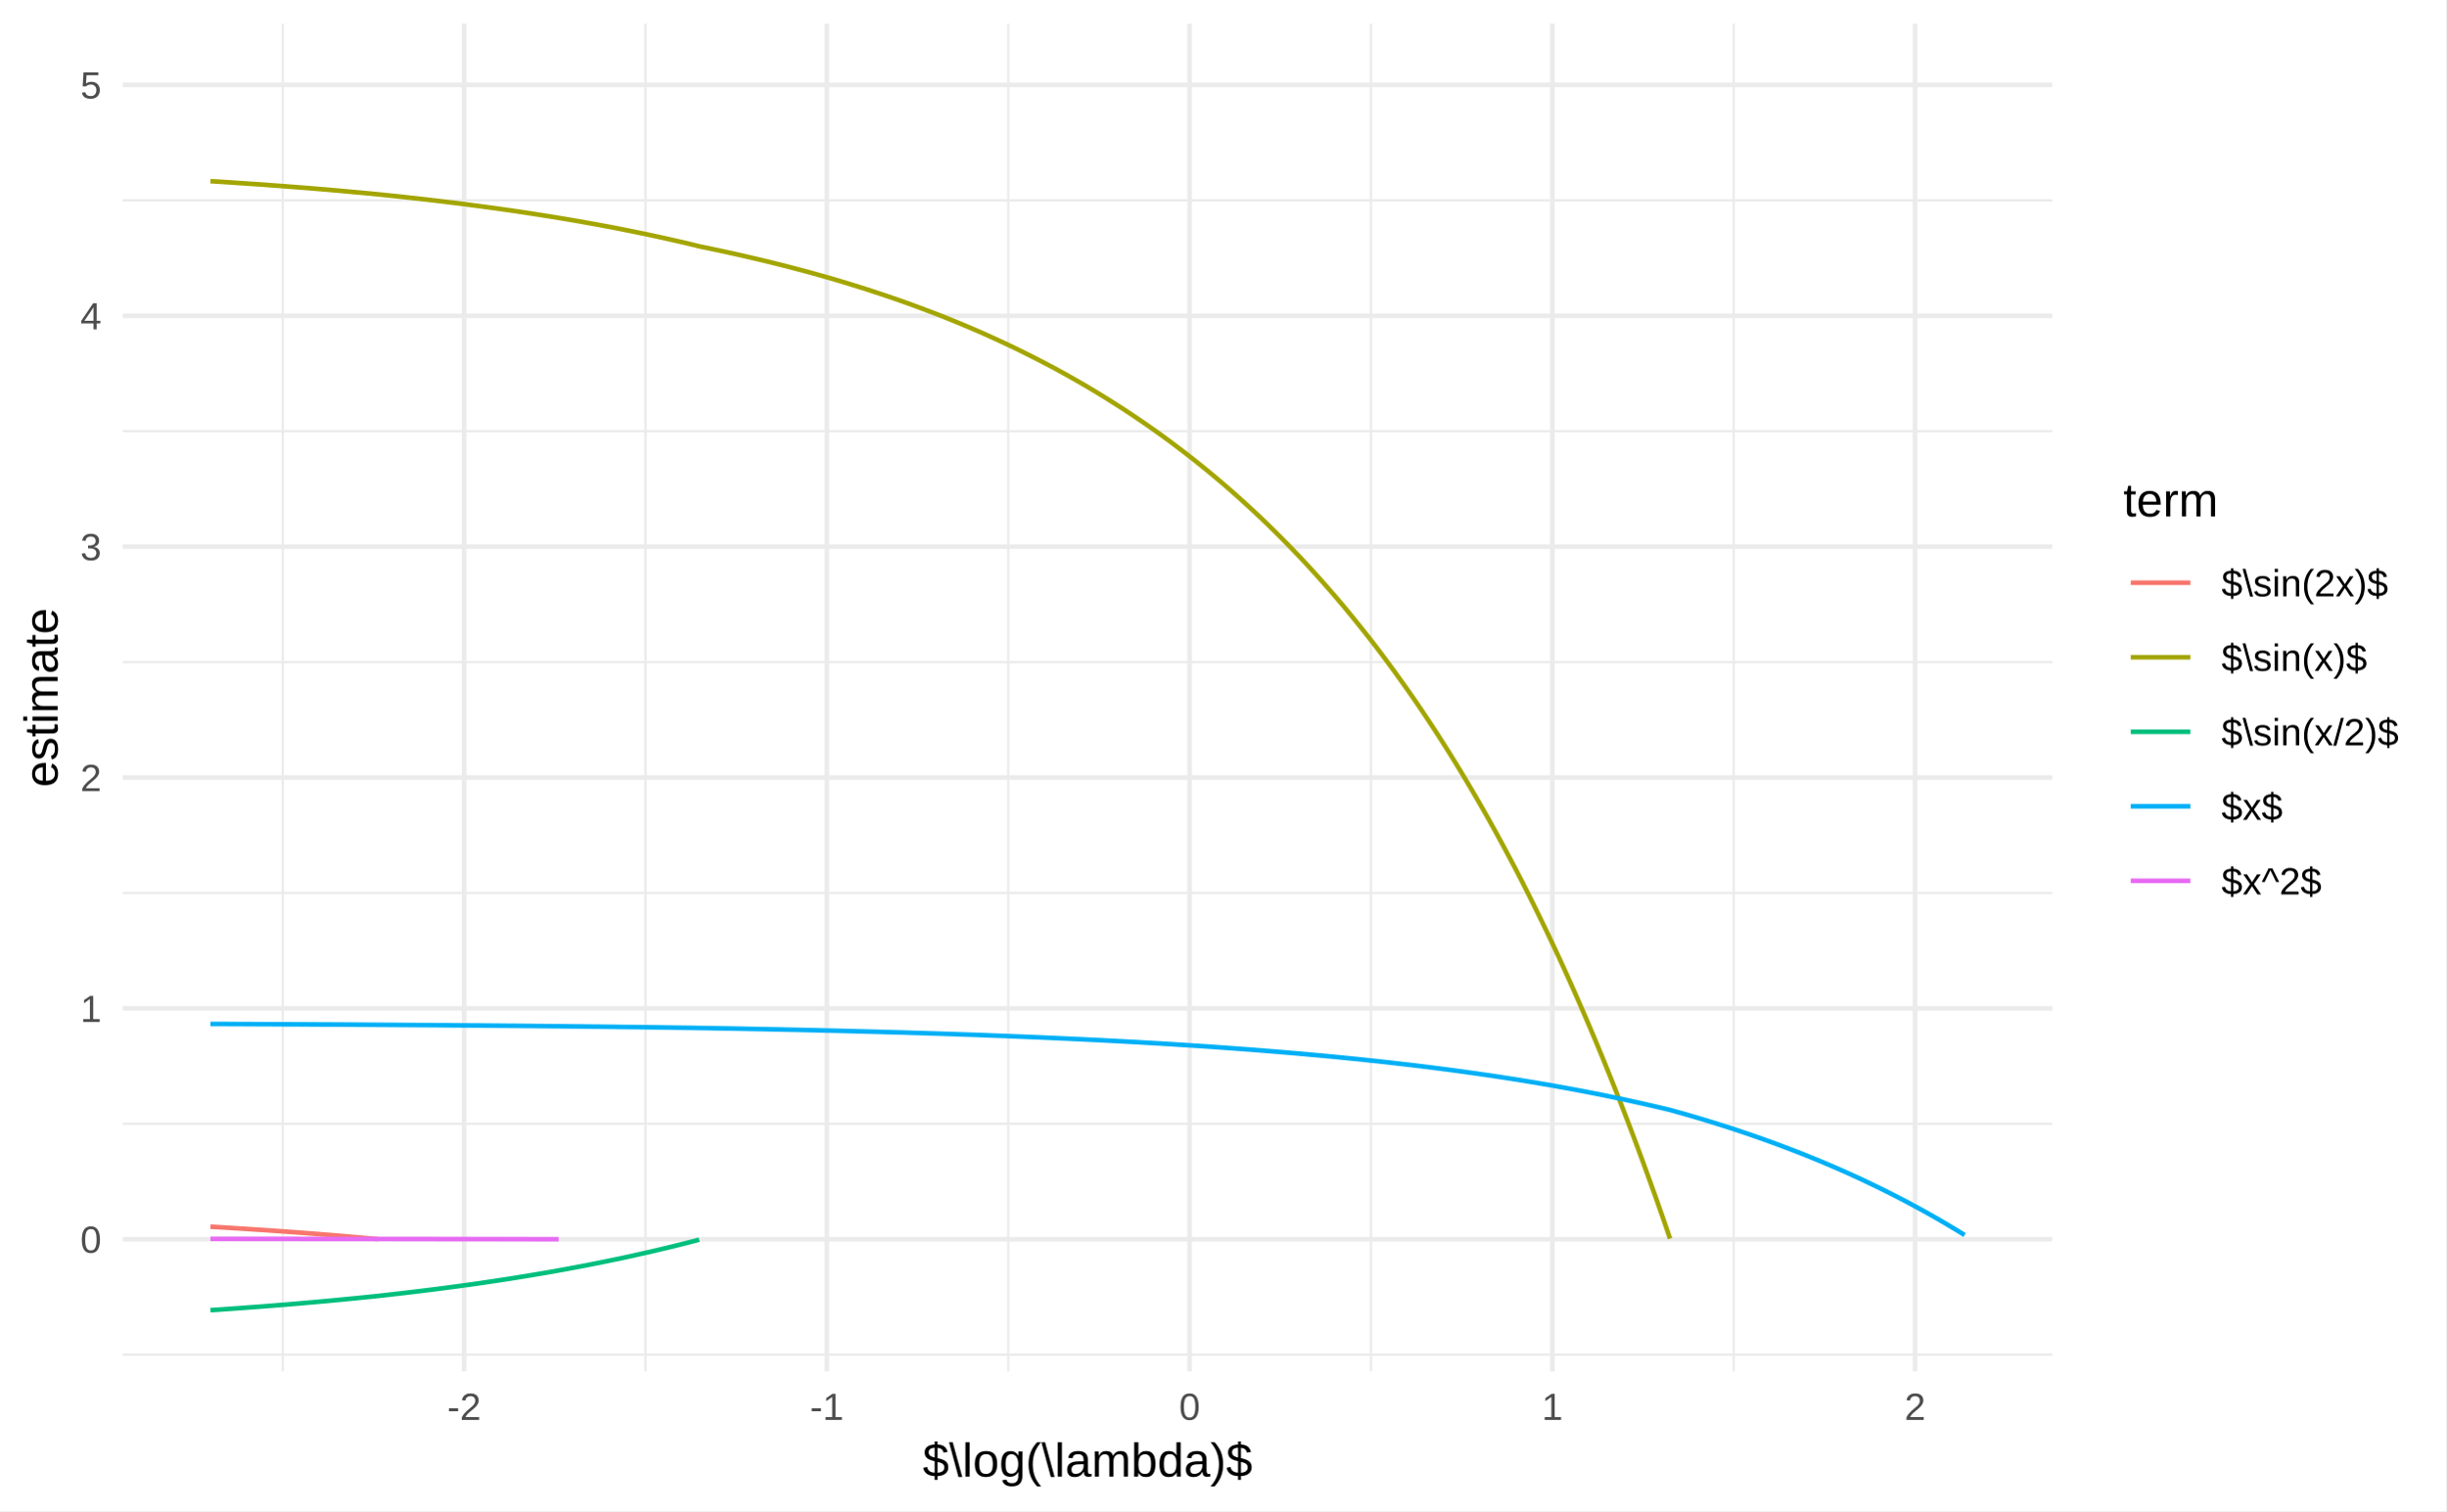
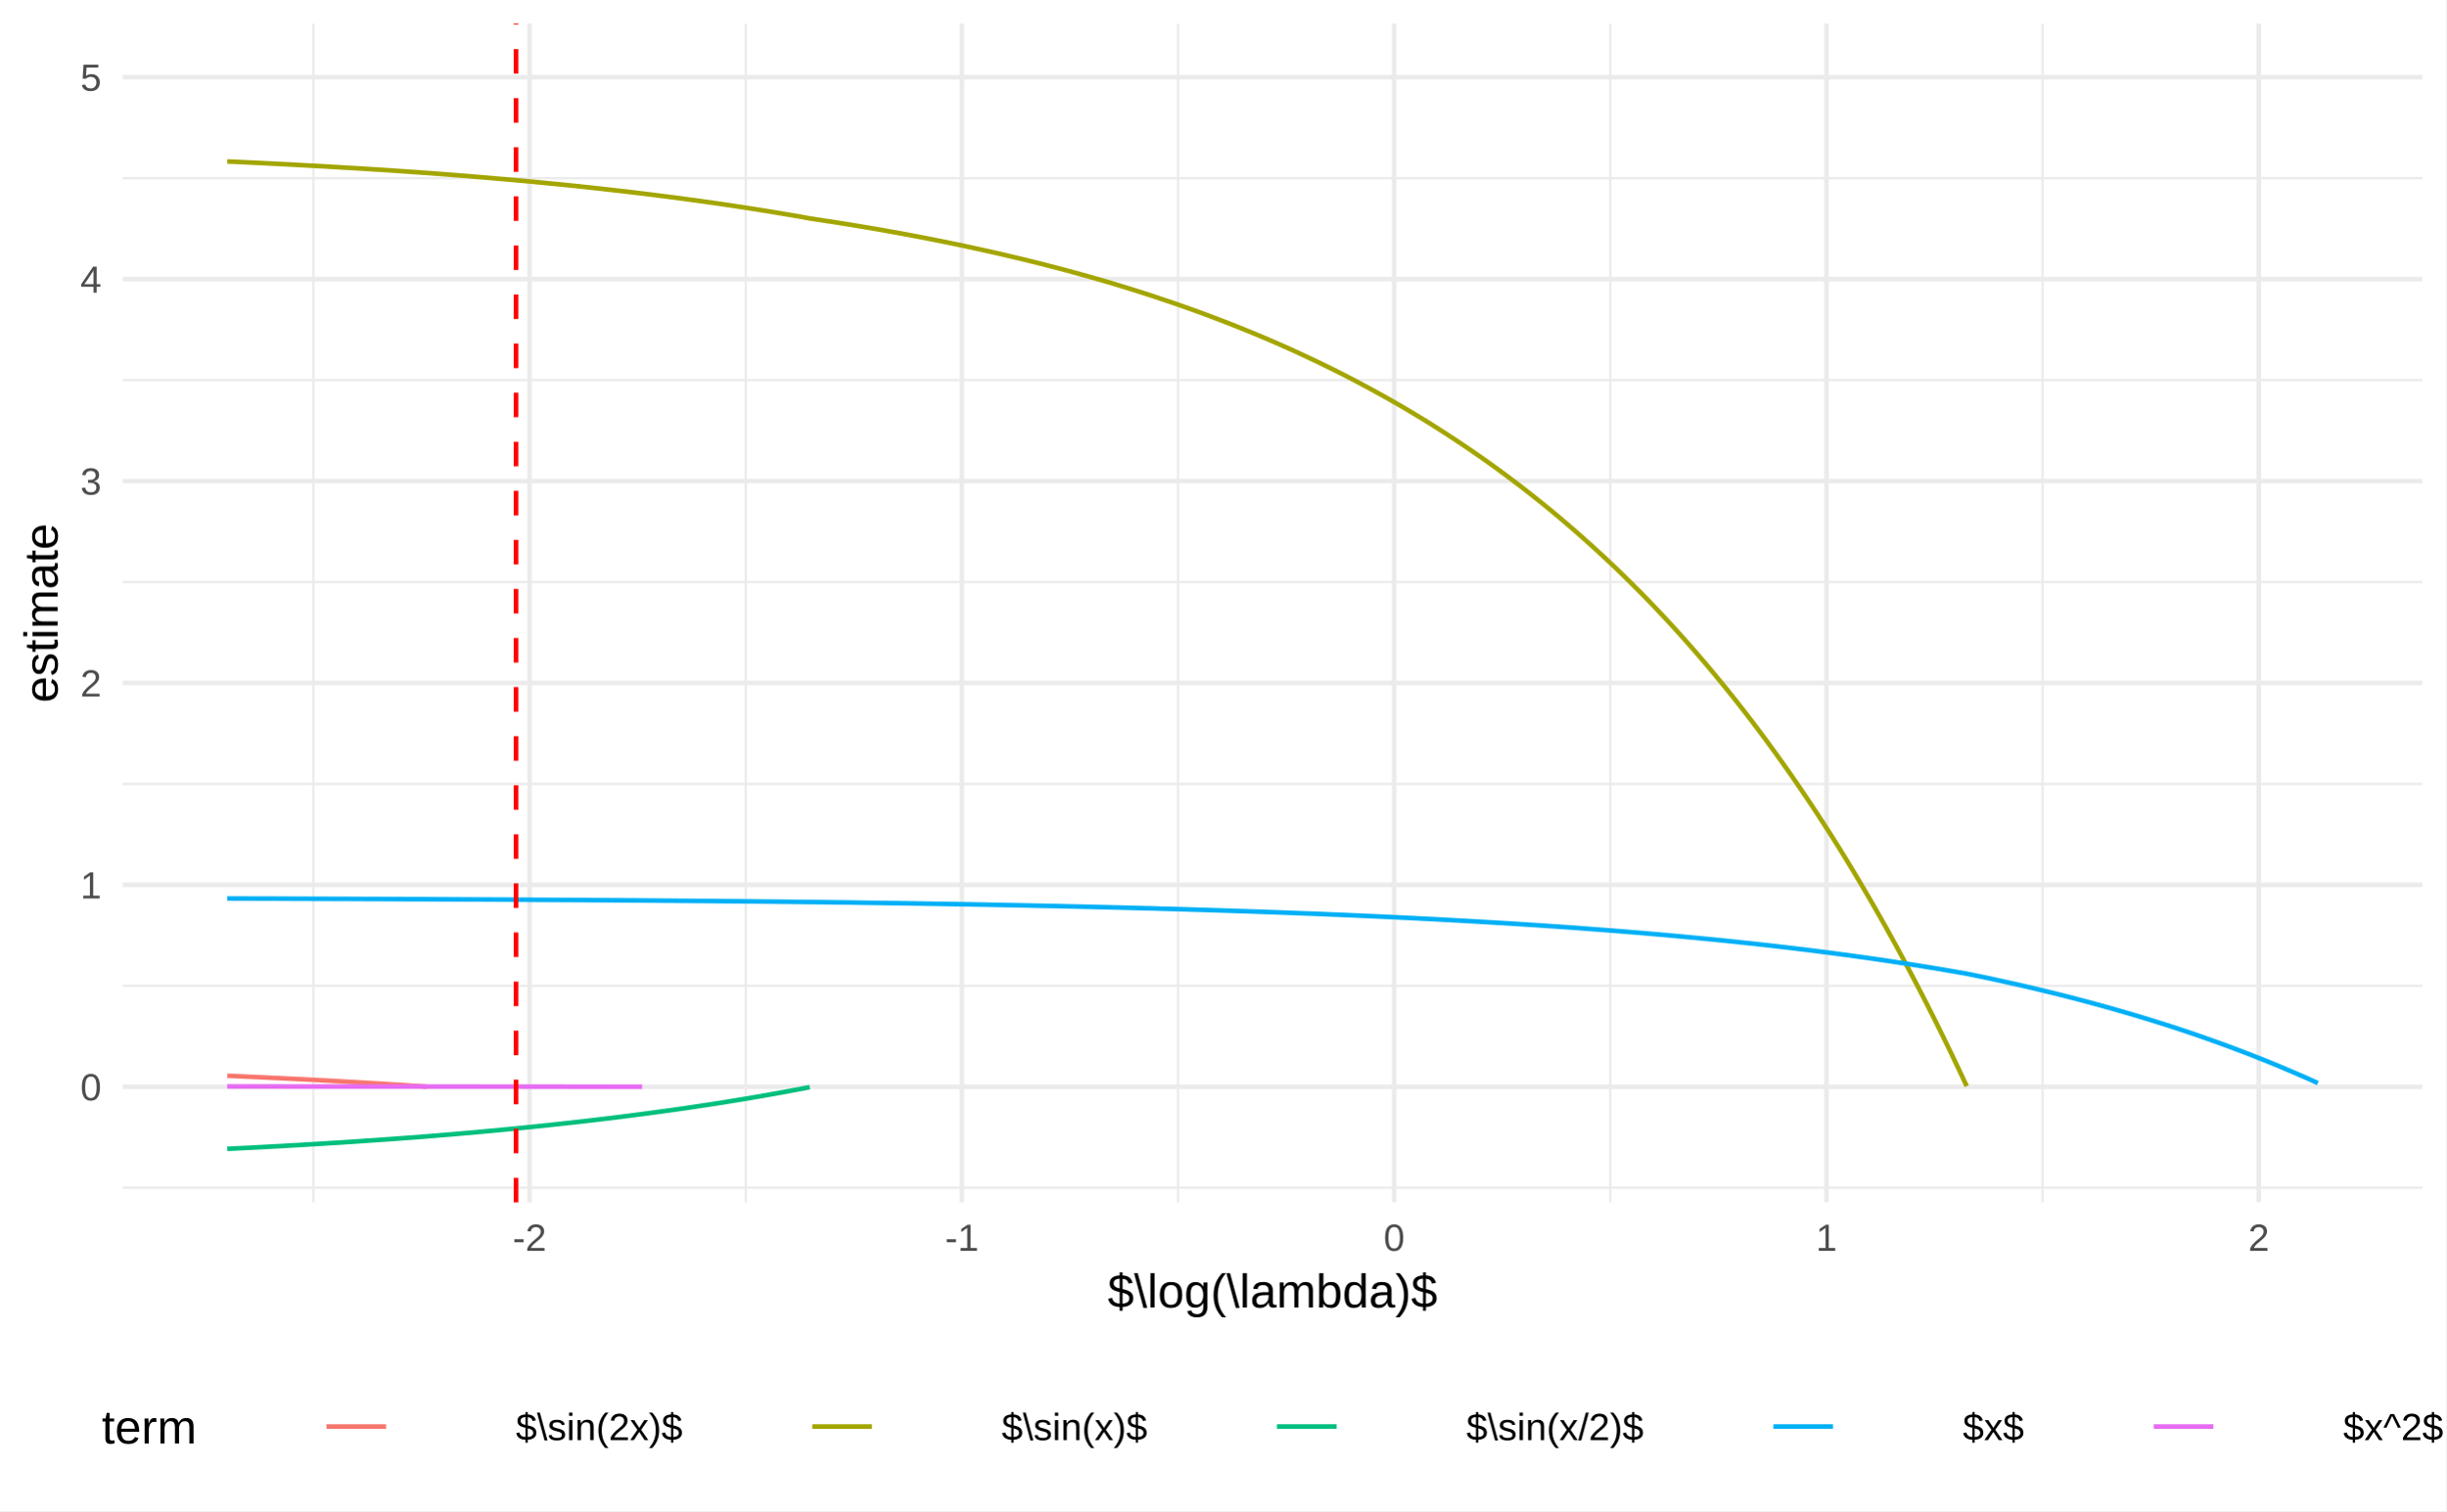
<svg xmlns="http://www.w3.org/2000/svg" viewBox="0 0 566.93 350.38">
  <defs>
    <style type="text/css">
    line, polyline, path, rect, circle {
      fill: none;
      stroke: #000000;
      stroke-linecap: round;
      stroke-linejoin: round;
      stroke-miterlimit: 10.00;
    }
  </style>
  </defs>
  <rect width="100%" height="100%" style="stroke: none; fill: #FFFFFF;" />
  <defs>
-     <clipPath id="cpMjguNDQ0Mnw0NzUuNjl8MzE4LjAwN3w1LjQ3OTQ1">
-       <rect x="28.44" y="5.48" width="447.25" height="312.53" />
+     <clipPath id="cpMjguNDQ0Mnw1NjEuNDV8Mjc4LjgwOXw1LjQ3OTQ1">
+       <rect x="28.44" y="5.48" width="533.01" height="273.33" />
    </clipPath>
  </defs>
-   <polyline points="28.44,314.11 475.69,314.11 " style="stroke-width: 0.53; stroke: #EBEBEB; stroke-linecap: butt;" clip-path="url(#cpMjguNDQ0Mnw0NzUuNjl8MzE4LjAwN3w1LjQ3OTQ1)" />
-   <polyline points="28.44,260.58 475.69,260.58 " style="stroke-width: 0.53; stroke: #EBEBEB; stroke-linecap: butt;" clip-path="url(#cpMjguNDQ0Mnw0NzUuNjl8MzE4LjAwN3w1LjQ3OTQ1)" />
-   <polyline points="28.44,207.05 475.69,207.05 " style="stroke-width: 0.53; stroke: #EBEBEB; stroke-linecap: butt;" clip-path="url(#cpMjguNDQ0Mnw0NzUuNjl8MzE4LjAwN3w1LjQ3OTQ1)" />
-   <polyline points="28.44,153.52 475.69,153.52 " style="stroke-width: 0.53; stroke: #EBEBEB; stroke-linecap: butt;" clip-path="url(#cpMjguNDQ0Mnw0NzUuNjl8MzE4LjAwN3w1LjQ3OTQ1)" />
-   <polyline points="28.44,99.98 475.69,99.98 " style="stroke-width: 0.53; stroke: #EBEBEB; stroke-linecap: butt;" clip-path="url(#cpMjguNDQ0Mnw0NzUuNjl8MzE4LjAwN3w1LjQ3OTQ1)" />
-   <polyline points="28.44,46.45 475.69,46.45 " style="stroke-width: 0.53; stroke: #EBEBEB; stroke-linecap: butt;" clip-path="url(#cpMjguNDQ0Mnw0NzUuNjl8MzE4LjAwN3w1LjQ3OTQ1)" />
-   <polyline points="65.53,318.01 65.53,5.48 " style="stroke-width: 0.53; stroke: #EBEBEB; stroke-linecap: butt;" clip-path="url(#cpMjguNDQ0Mnw0NzUuNjl8MzE4LjAwN3w1LjQ3OTQ1)" />
-   <polyline points="149.61,318.01 149.61,5.48 " style="stroke-width: 0.53; stroke: #EBEBEB; stroke-linecap: butt;" clip-path="url(#cpMjguNDQ0Mnw0NzUuNjl8MzE4LjAwN3w1LjQ3OTQ1)" />
-   <polyline points="233.69,318.01 233.69,5.48 " style="stroke-width: 0.53; stroke: #EBEBEB; stroke-linecap: butt;" clip-path="url(#cpMjguNDQ0Mnw0NzUuNjl8MzE4LjAwN3w1LjQ3OTQ1)" />
-   <polyline points="317.76,318.01 317.76,5.48 " style="stroke-width: 0.53; stroke: #EBEBEB; stroke-linecap: butt;" clip-path="url(#cpMjguNDQ0Mnw0NzUuNjl8MzE4LjAwN3w1LjQ3OTQ1)" />
-   <polyline points="401.84,318.01 401.84,5.48 " style="stroke-width: 0.53; stroke: #EBEBEB; stroke-linecap: butt;" clip-path="url(#cpMjguNDQ0Mnw0NzUuNjl8MzE4LjAwN3w1LjQ3OTQ1)" />
-   <polyline points="28.44,287.35 475.69,287.35 " style="stroke-width: 1.07; stroke: #EBEBEB; stroke-linecap: butt;" clip-path="url(#cpMjguNDQ0Mnw0NzUuNjl8MzE4LjAwN3w1LjQ3OTQ1)" />
-   <polyline points="28.44,233.82 475.69,233.82 " style="stroke-width: 1.07; stroke: #EBEBEB; stroke-linecap: butt;" clip-path="url(#cpMjguNDQ0Mnw0NzUuNjl8MzE4LjAwN3w1LjQ3OTQ1)" />
-   <polyline points="28.44,180.28 475.69,180.28 " style="stroke-width: 1.07; stroke: #EBEBEB; stroke-linecap: butt;" clip-path="url(#cpMjguNDQ0Mnw0NzUuNjl8MzE4LjAwN3w1LjQ3OTQ1)" />
-   <polyline points="28.44,126.75 475.69,126.75 " style="stroke-width: 1.07; stroke: #EBEBEB; stroke-linecap: butt;" clip-path="url(#cpMjguNDQ0Mnw0NzUuNjl8MzE4LjAwN3w1LjQ3OTQ1)" />
-   <polyline points="28.44,73.22 475.69,73.22 " style="stroke-width: 1.07; stroke: #EBEBEB; stroke-linecap: butt;" clip-path="url(#cpMjguNDQ0Mnw0NzUuNjl8MzE4LjAwN3w1LjQ3OTQ1)" />
-   <polyline points="28.44,19.69 475.69,19.69 " style="stroke-width: 1.07; stroke: #EBEBEB; stroke-linecap: butt;" clip-path="url(#cpMjguNDQ0Mnw0NzUuNjl8MzE4LjAwN3w1LjQ3OTQ1)" />
-   <polyline points="107.57,318.01 107.57,5.48 " style="stroke-width: 1.07; stroke: #EBEBEB; stroke-linecap: butt;" clip-path="url(#cpMjguNDQ0Mnw0NzUuNjl8MzE4LjAwN3w1LjQ3OTQ1)" />
-   <polyline points="191.65,318.01 191.65,5.48 " style="stroke-width: 1.07; stroke: #EBEBEB; stroke-linecap: butt;" clip-path="url(#cpMjguNDQ0Mnw0NzUuNjl8MzE4LjAwN3w1LjQ3OTQ1)" />
-   <polyline points="275.72,318.01 275.72,5.48 " style="stroke-width: 1.07; stroke: #EBEBEB; stroke-linecap: butt;" clip-path="url(#cpMjguNDQ0Mnw0NzUuNjl8MzE4LjAwN3w1LjQ3OTQ1)" />
-   <polyline points="359.80,318.01 359.80,5.48 " style="stroke-width: 1.07; stroke: #EBEBEB; stroke-linecap: butt;" clip-path="url(#cpMjguNDQ0Mnw0NzUuNjl8MzE4LjAwN3w1LjQ3OTQ1)" />
-   <polyline points="443.88,318.01 443.88,5.48 " style="stroke-width: 1.07; stroke: #EBEBEB; stroke-linecap: butt;" clip-path="url(#cpMjguNDQ0Mnw0NzUuNjl8MzE4LjAwN3w1LjQ3OTQ1)" />
-   <polyline points="48.77,284.44 50.33,284.53 51.88,284.62 53.43,284.72 54.98,284.82 56.53,284.91 58.08,285.02 59.64,285.12 61.19,285.22 62.74,285.33 64.29,285.44 65.84,285.55 67.40,285.66 68.95,285.78 70.50,285.89 72.05,286.01 73.60,286.13 75.16,286.26 76.71,286.38 78.26,286.51 79.81,286.64 81.36,286.78 82.91,286.91 84.47,287.05 86.02,287.19 87.57,287.33 " style="stroke-width: 1.07; stroke: #F8766D; stroke-linecap: butt;" clip-path="url(#cpMjguNDQ0Mnw0NzUuNjl8MzE4LjAwN3w1LjQ3OTQ1)" />
-   <polyline points="48.77,42.01 50.33,42.10 51.88,42.20 53.43,42.30 54.98,42.41 56.53,42.51 58.08,42.62 59.64,42.72 61.19,42.83 62.74,42.95 64.29,43.06 65.84,43.18 67.40,43.30 68.95,43.42 70.50,43.54 72.05,43.66 73.60,43.79 75.16,43.92 76.71,44.05 78.26,44.19 79.81,44.33 81.36,44.47 82.91,44.61 84.47,44.75 86.02,44.90 87.57,45.05 89.12,45.21 90.67,45.37 92.23,45.53 93.78,45.70 95.33,45.87 96.88,46.04 98.43,46.22 99.98,46.40 101.54,46.58 103.09,46.77 104.64,46.96 106.19,47.15 107.74,47.34 109.30,47.55 110.85,47.75 112.40,47.96 113.95,48.17 115.50,48.38 117.06,48.60 118.61,48.82 120.16,49.05 121.71,49.28 123.26,49.52 124.81,49.76 126.37,50.01 127.92,50.26 129.47,50.51 131.02,50.77 132.57,51.03 134.13,51.30 135.68,51.58 137.23,51.86 138.78,52.14 140.33,52.43 141.89,52.72 143.44,53.02 144.99,53.33 146.54,53.64 148.09,53.96 149.64,54.28 151.20,54.61 152.75,54.95 154.30,55.29 155.85,55.64 157.40,55.99 158.96,56.35 160.51,56.72 162.06,57.11 163.61,57.43 165.16,57.75 166.71,58.08 168.27,58.42 169.82,58.76 171.37,59.10 172.92,59.46 174.47,59.82 176.03,60.19 177.58,60.56 179.13,60.94 180.68,61.33 182.23,61.72 183.79,62.13 185.34,62.54 186.89,62.95 188.44,63.38 189.99,63.81 191.54,64.25 193.10,64.70 194.65,65.16 196.20,65.63 197.75,66.11 199.30,66.59 200.86,67.08 202.41,67.59 203.96,68.10 205.51,68.62 207.06,69.15 208.62,69.69 210.17,70.24 211.72,70.80 213.27,71.37 214.82,71.96 216.37,72.55 217.93,73.15 219.48,73.77 221.03,74.40 222.58,75.04 224.13,75.69 225.69,76.35 227.24,77.02 228.79,77.71 230.34,78.41 231.89,79.13 233.44,79.85 235.00,80.59 236.55,81.35 238.10,82.12 239.65,82.90 241.20,83.70 242.76,84.51 244.31,85.33 245.86,86.18 247.41,87.03 248.96,87.91 250.52,88.80 252.07,89.71 253.62,90.63 255.17,91.57 256.72,92.53 258.27,93.51 259.83,94.50 261.38,95.51 262.93,96.55 264.48,97.60 266.03,98.67 267.59,99.76 269.14,100.87 270.69,102.00 272.24,103.16 273.79,104.33 275.35,105.53 276.90,106.75 278.45,107.99 280.00,109.25 281.55,110.54 283.10,111.85 284.66,113.19 286.21,114.55 287.76,115.94 289.31,117.35 290.86,118.79 292.42,120.25 293.97,121.75 295.52,123.27 297.07,124.82 298.62,126.39 300.17,128.00 301.73,129.64 303.28,131.31 304.83,133.01 306.38,134.74 307.93,136.50 309.49,138.30 311.04,140.12 312.59,141.99 314.14,143.89 315.69,145.82 317.25,147.79 318.80,149.79 320.35,151.84 321.90,153.92 323.45,156.04 325.00,158.20 326.56,160.40 328.11,162.64 329.66,164.92 331.21,167.25 332.76,169.61 334.32,172.03 335.87,174.48 337.42,176.99 338.97,179.54 340.52,182.14 342.07,184.78 343.63,187.48 345.18,190.22 346.73,193.02 348.28,195.87 349.83,198.77 351.39,201.72 352.94,204.73 354.49,207.80 356.04,210.93 357.59,214.11 359.15,217.35 360.70,220.65 362.25,224.01 363.80,227.44 365.35,230.93 366.90,234.48 368.46,238.11 370.01,241.79 371.56,245.55 373.11,249.38 374.66,253.28 376.22,257.25 377.77,261.29 379.32,265.41 380.87,269.61 382.42,273.89 383.98,278.24 385.53,282.68 387.08,287.20 " style="stroke-width: 1.07; stroke: #A3A500; stroke-linecap: butt;" clip-path="url(#cpMjguNDQ0Mnw0NzUuNjl8MzE4LjAwN3w1LjQ3OTQ1)" />
-   <polyline points="48.77,303.80 50.33,303.70 51.88,303.59 53.43,303.48 54.98,303.37 56.53,303.26 58.08,303.14 59.64,303.03 61.19,302.91 62.74,302.79 64.29,302.66 65.84,302.54 67.40,302.41 68.95,302.28 70.50,302.14 72.05,302.01 73.60,301.87 75.16,301.73 76.71,301.59 78.26,301.44 79.81,301.29 81.36,301.14 82.91,300.99 84.47,300.83 86.02,300.67 87.57,300.51 89.12,300.34 90.67,300.16 92.23,299.98 93.78,299.80 95.33,299.62 96.88,299.43 98.43,299.24 99.98,299.05 101.54,298.85 103.09,298.65 104.64,298.44 106.19,298.24 107.74,298.02 109.30,297.81 110.85,297.59 112.40,297.36 113.95,297.13 115.50,296.90 117.06,296.66 118.61,296.42 120.16,296.17 121.71,295.92 123.26,295.66 124.81,295.40 126.37,295.14 127.92,294.87 129.47,294.59 131.02,294.31 132.57,294.02 134.13,293.73 135.68,293.44 137.23,293.13 138.78,292.83 140.33,292.51 141.89,292.19 143.44,291.87 144.99,291.54 146.54,291.20 148.09,290.85 149.64,290.50 151.20,290.15 152.75,289.78 154.30,289.41 155.85,289.04 157.40,288.65 158.96,288.26 160.51,287.86 162.06,287.45 " style="stroke-width: 1.07; stroke: #00BF7D; stroke-linecap: butt;" clip-path="url(#cpMjguNDQ0Mnw0NzUuNjl8MzE4LjAwN3w1LjQ3OTQ1)" />
-   <polyline points="48.77,237.43 50.33,237.44 51.88,237.44 53.43,237.45 54.98,237.46 56.53,237.46 58.08,237.47 59.64,237.48 61.19,237.49 62.74,237.49 64.29,237.50 65.84,237.51 67.40,237.52 68.95,237.52 70.50,237.53 72.05,237.54 73.60,237.55 75.16,237.56 76.71,237.56 78.26,237.57 79.81,237.58 81.36,237.59 82.91,237.60 84.47,237.61 86.02,237.62 87.57,237.63 89.12,237.64 90.67,237.65 92.23,237.66 93.78,237.67 95.33,237.68 96.88,237.69 98.43,237.70 99.98,237.71 101.54,237.72 103.09,237.73 104.64,237.75 106.19,237.76 107.74,237.77 109.30,237.78 110.85,237.79 112.40,237.81 113.95,237.82 115.50,237.83 117.06,237.85 118.61,237.86 120.16,237.87 121.71,237.89 123.26,237.90 124.81,237.92 126.37,237.93 127.92,237.95 129.47,237.96 131.02,237.98 132.57,238.00 134.13,238.01 135.68,238.03 137.23,238.05 138.78,238.06 140.33,238.08 141.89,238.10 143.44,238.12 144.99,238.14 146.54,238.15 148.09,238.17 149.64,238.19 151.20,238.21 152.75,238.23 154.30,238.26 155.85,238.28 157.40,238.30 158.96,238.32 160.51,238.34 162.06,238.37 163.61,238.39 165.16,238.42 166.71,238.45 168.27,238.47 169.82,238.50 171.37,238.53 172.92,238.56 174.47,238.59 176.03,238.62 177.58,238.65 179.13,238.68 180.68,238.71 182.23,238.75 183.79,238.78 185.34,238.81 186.89,238.85 188.44,238.88 189.99,238.92 191.54,238.96 193.10,238.99 194.65,239.03 196.20,239.07 197.75,239.11 199.30,239.15 200.86,239.19 202.41,239.23 203.96,239.27 205.51,239.32 207.06,239.36 208.62,239.40 210.17,239.45 211.72,239.50 213.27,239.54 214.82,239.59 216.37,239.64 217.93,239.69 219.48,239.74 221.03,239.79 222.58,239.85 224.13,239.90 225.69,239.95 227.24,240.01 228.79,240.07 230.34,240.13 231.89,240.18 233.44,240.24 235.00,240.31 236.55,240.37 238.10,240.43 239.65,240.50 241.20,240.56 242.76,240.63 244.31,240.70 245.86,240.77 247.41,240.84 248.96,240.91 250.52,240.98 252.07,241.06 253.62,241.13 255.17,241.21 256.72,241.29 258.27,241.37 259.83,241.45 261.38,241.54 262.93,241.62 264.48,241.71 266.03,241.80 267.59,241.89 269.14,241.98 270.69,242.07 272.24,242.17 273.79,242.27 275.35,242.37 276.90,242.47 278.45,242.57 280.00,242.67 281.55,242.78 283.10,242.89 284.66,243.00 286.21,243.11 287.76,243.23 289.31,243.34 290.86,243.46 292.42,243.58 293.97,243.71 295.52,243.83 297.07,243.96 298.62,244.09 300.17,244.22 301.73,244.36 303.28,244.50 304.83,244.64 306.38,244.78 307.93,244.92 309.49,245.07 311.04,245.22 312.59,245.38 314.14,245.53 315.69,245.69 317.25,245.86 318.80,246.02 320.35,246.19 321.90,246.36 323.45,246.54 325.00,246.72 326.56,246.90 328.11,247.08 329.66,247.27 331.21,247.46 332.76,247.66 334.32,247.86 335.87,248.06 337.42,248.27 338.97,248.48 340.52,248.70 342.07,248.91 343.63,249.14 345.18,249.36 346.73,249.59 348.28,249.83 349.83,250.07 351.39,250.31 352.94,250.56 354.49,250.82 356.04,251.07 357.59,251.34 359.15,251.60 360.70,251.88 362.25,252.16 363.80,252.44 365.35,252.73 366.90,253.02 368.46,253.32 370.01,253.62 371.56,253.93 373.11,254.25 374.66,254.57 376.22,254.90 377.77,255.24 379.32,255.58 380.87,255.92 382.42,256.28 383.98,256.64 385.53,257.00 387.08,257.37 388.63,257.81 390.18,258.24 391.73,258.69 393.29,259.15 394.84,259.61 396.39,260.09 397.94,260.57 399.49,261.06 401.05,261.56 402.60,262.07 404.15,262.59 405.70,263.11 407.25,263.65 408.80,264.20 410.36,264.76 411.91,265.33 413.46,265.91 415.01,266.50 416.56,267.10 418.12,267.71 419.67,268.34 421.22,268.97 422.77,269.62 424.32,270.28 425.88,270.95 427.43,271.63 428.98,272.33 430.53,273.04 432.08,273.76 433.63,274.50 435.19,275.25 436.74,276.01 438.29,276.79 439.84,277.59 441.39,278.39 442.95,279.22 444.50,280.06 446.05,280.91 447.60,281.78 449.15,282.66 450.71,283.57 452.26,284.49 453.81,285.42 455.36,286.38 " style="stroke-width: 1.07; stroke: #00B0F6; stroke-linecap: butt;" clip-path="url(#cpMjguNDQ0Mnw0NzUuNjl8MzE4LjAwN3w1LjQ3OTQ1)" />
-   <polyline points="48.77,287.26 50.33,287.26 51.88,287.26 53.43,287.26 54.98,287.26 56.53,287.27 58.08,287.27 59.64,287.27 61.19,287.27 62.74,287.27 64.29,287.27 65.84,287.27 67.40,287.27 68.95,287.27 70.50,287.28 72.05,287.28 73.60,287.28 75.16,287.28 76.71,287.28 78.26,287.28 79.81,287.28 81.36,287.29 82.91,287.29 84.47,287.29 86.02,287.29 87.57,287.29 89.12,287.29 90.67,287.29 92.23,287.30 93.78,287.30 95.33,287.30 96.88,287.30 98.43,287.30 99.98,287.30 101.54,287.31 103.09,287.31 104.64,287.31 106.19,287.31 107.74,287.31 109.30,287.32 110.85,287.32 112.40,287.32 113.95,287.32 115.50,287.32 117.06,287.33 118.61,287.33 120.16,287.33 121.71,287.33 123.26,287.34 124.81,287.34 126.37,287.34 127.92,287.34 129.47,287.35 " style="stroke-width: 1.07; stroke: #E76BF3; stroke-linecap: butt;" clip-path="url(#cpMjguNDQ0Mnw0NzUuNjl8MzE4LjAwN3w1LjQ3OTQ1)" />
+   <polyline points="28.44,275.40 561.45,275.40 " style="stroke-width: 0.53; stroke: #EBEBEB; stroke-linecap: butt;" clip-path="url(#cpMjguNDQ0Mnw1NjEuNDV8Mjc4LjgwOXw1LjQ3OTQ1)" />
+   <polyline points="28.44,228.59 561.45,228.59 " style="stroke-width: 0.53; stroke: #EBEBEB; stroke-linecap: butt;" clip-path="url(#cpMjguNDQ0Mnw1NjEuNDV8Mjc4LjgwOXw1LjQ3OTQ1)" />
+   <polyline points="28.44,181.77 561.45,181.77 " style="stroke-width: 0.53; stroke: #EBEBEB; stroke-linecap: butt;" clip-path="url(#cpMjguNDQ0Mnw1NjEuNDV8Mjc4LjgwOXw1LjQ3OTQ1)" />
+   <polyline points="28.44,134.95 561.45,134.95 " style="stroke-width: 0.53; stroke: #EBEBEB; stroke-linecap: butt;" clip-path="url(#cpMjguNDQ0Mnw1NjEuNDV8Mjc4LjgwOXw1LjQ3OTQ1)" />
+   <polyline points="28.44,88.13 561.45,88.13 " style="stroke-width: 0.53; stroke: #EBEBEB; stroke-linecap: butt;" clip-path="url(#cpMjguNDQ0Mnw1NjEuNDV8Mjc4LjgwOXw1LjQ3OTQ1)" />
+   <polyline points="28.44,41.31 561.45,41.31 " style="stroke-width: 0.53; stroke: #EBEBEB; stroke-linecap: butt;" clip-path="url(#cpMjguNDQ0Mnw1NjEuNDV8Mjc4LjgwOXw1LjQ3OTQ1)" />
+   <polyline points="72.64,278.81 72.64,5.48 " style="stroke-width: 0.53; stroke: #EBEBEB; stroke-linecap: butt;" clip-path="url(#cpMjguNDQ0Mnw1NjEuNDV8Mjc4LjgwOXw1LjQ3OTQ1)" />
+   <polyline points="172.84,278.81 172.84,5.48 " style="stroke-width: 0.53; stroke: #EBEBEB; stroke-linecap: butt;" clip-path="url(#cpMjguNDQ0Mnw1NjEuNDV8Mjc4LjgwOXw1LjQ3OTQ1)" />
+   <polyline points="273.04,278.81 273.04,5.48 " style="stroke-width: 0.53; stroke: #EBEBEB; stroke-linecap: butt;" clip-path="url(#cpMjguNDQ0Mnw1NjEuNDV8Mjc4LjgwOXw1LjQ3OTQ1)" />
+   <polyline points="373.24,278.81 373.24,5.48 " style="stroke-width: 0.53; stroke: #EBEBEB; stroke-linecap: butt;" clip-path="url(#cpMjguNDQ0Mnw1NjEuNDV8Mjc4LjgwOXw1LjQ3OTQ1)" />
+   <polyline points="473.44,278.81 473.44,5.48 " style="stroke-width: 0.53; stroke: #EBEBEB; stroke-linecap: butt;" clip-path="url(#cpMjguNDQ0Mnw1NjEuNDV8Mjc4LjgwOXw1LjQ3OTQ1)" />
+   <polyline points="28.44,252.00 561.45,252.00 " style="stroke-width: 1.07; stroke: #EBEBEB; stroke-linecap: butt;" clip-path="url(#cpMjguNDQ0Mnw1NjEuNDV8Mjc4LjgwOXw1LjQ3OTQ1)" />
+   <polyline points="28.44,205.18 561.45,205.18 " style="stroke-width: 1.07; stroke: #EBEBEB; stroke-linecap: butt;" clip-path="url(#cpMjguNDQ0Mnw1NjEuNDV8Mjc4LjgwOXw1LjQ3OTQ1)" />
+   <polyline points="28.44,158.36 561.45,158.36 " style="stroke-width: 1.07; stroke: #EBEBEB; stroke-linecap: butt;" clip-path="url(#cpMjguNDQ0Mnw1NjEuNDV8Mjc4LjgwOXw1LjQ3OTQ1)" />
+   <polyline points="28.44,111.54 561.45,111.54 " style="stroke-width: 1.07; stroke: #EBEBEB; stroke-linecap: butt;" clip-path="url(#cpMjguNDQ0Mnw1NjEuNDV8Mjc4LjgwOXw1LjQ3OTQ1)" />
+   <polyline points="28.44,64.72 561.45,64.72 " style="stroke-width: 1.07; stroke: #EBEBEB; stroke-linecap: butt;" clip-path="url(#cpMjguNDQ0Mnw1NjEuNDV8Mjc4LjgwOXw1LjQ3OTQ1)" />
+   <polyline points="28.44,17.90 561.45,17.90 " style="stroke-width: 1.07; stroke: #EBEBEB; stroke-linecap: butt;" clip-path="url(#cpMjguNDQ0Mnw1NjEuNDV8Mjc4LjgwOXw1LjQ3OTQ1)" />
+   <polyline points="122.74,278.81 122.74,5.48 " style="stroke-width: 1.07; stroke: #EBEBEB; stroke-linecap: butt;" clip-path="url(#cpMjguNDQ0Mnw1NjEuNDV8Mjc4LjgwOXw1LjQ3OTQ1)" />
+   <polyline points="222.94,278.81 222.94,5.48 " style="stroke-width: 1.07; stroke: #EBEBEB; stroke-linecap: butt;" clip-path="url(#cpMjguNDQ0Mnw1NjEuNDV8Mjc4LjgwOXw1LjQ3OTQ1)" />
+   <polyline points="323.14,278.81 323.14,5.48 " style="stroke-width: 1.07; stroke: #EBEBEB; stroke-linecap: butt;" clip-path="url(#cpMjguNDQ0Mnw1NjEuNDV8Mjc4LjgwOXw1LjQ3OTQ1)" />
+   <polyline points="423.34,278.81 423.34,5.48 " style="stroke-width: 1.07; stroke: #EBEBEB; stroke-linecap: butt;" clip-path="url(#cpMjguNDQ0Mnw1NjEuNDV8Mjc4LjgwOXw1LjQ3OTQ1)" />
+   <polyline points="523.54,278.81 523.54,5.48 " style="stroke-width: 1.07; stroke: #EBEBEB; stroke-linecap: butt;" clip-path="url(#cpMjguNDQ0Mnw1NjEuNDV8Mjc4LjgwOXw1LjQ3OTQ1)" />
+   <polyline points="52.67,249.45 54.52,249.53 56.37,249.61 58.22,249.70 60.07,249.78 61.92,249.87 63.77,249.96 65.62,250.05 67.47,250.14 69.32,250.23 71.17,250.32 73.02,250.42 74.86,250.52 76.71,250.62 78.56,250.72 80.41,250.83 82.26,250.93 84.11,251.04 85.96,251.15 87.81,251.26 89.66,251.38 91.51,251.49 93.36,251.61 95.21,251.73 97.06,251.86 98.91,251.98 " style="stroke-width: 1.07; stroke: #F8766D; stroke-linecap: butt;" clip-path="url(#cpMjguNDQ0Mnw1NjEuNDV8Mjc4LjgwOXw1LjQ3OTQ1)" />
+   <polyline points="52.67,37.43 54.52,37.51 56.37,37.60 58.22,37.69 60.07,37.77 61.92,37.87 63.77,37.96 65.62,38.05 67.47,38.15 69.32,38.25 71.17,38.35 73.02,38.45 74.86,38.55 76.71,38.66 78.56,38.77 80.41,38.88 82.26,38.99 84.11,39.10 85.96,39.22 87.81,39.33 89.66,39.45 91.51,39.58 93.36,39.70 95.21,39.83 97.06,39.96 98.91,40.09 100.76,40.23 102.61,40.37 104.46,40.51 106.31,40.66 108.15,40.80 110.00,40.96 111.85,41.11 113.70,41.27 115.55,41.43 117.40,41.59 119.25,41.75 121.10,41.92 122.95,42.09 124.80,42.27 126.65,42.45 128.50,42.63 130.35,42.81 132.20,43.00 134.05,43.19 135.90,43.39 137.75,43.59 139.59,43.79 141.44,44.00 143.29,44.21 145.14,44.42 146.99,44.64 148.84,44.86 150.69,45.09 152.54,45.32 154.39,45.56 156.24,45.79 158.09,46.04 159.94,46.29 161.79,46.54 163.64,46.80 165.49,47.06 167.34,47.33 169.19,47.60 171.04,47.88 172.88,48.16 174.73,48.45 176.58,48.74 178.43,49.04 180.28,49.35 182.13,49.66 183.98,49.97 185.83,50.29 187.68,50.64 189.53,50.91 191.38,51.20 193.23,51.48 195.08,51.78 196.93,52.07 198.78,52.38 200.63,52.69 202.48,53.00 204.32,53.32 206.17,53.65 208.02,53.98 209.87,54.32 211.72,54.67 213.57,55.02 215.42,55.38 217.27,55.75 219.12,56.12 220.97,56.50 222.82,56.88 224.67,57.28 226.52,57.68 228.37,58.09 230.22,58.50 232.07,58.92 233.92,59.36 235.77,59.80 237.61,60.24 239.46,60.70 241.31,61.16 243.16,61.64 245.01,62.12 246.86,62.61 248.71,63.11 250.56,63.62 252.41,64.14 254.26,64.67 256.11,65.20 257.96,65.75 259.81,66.31 261.66,66.88 263.51,67.46 265.36,68.05 267.21,68.65 269.05,69.27 270.90,69.89 272.75,70.52 274.60,71.17 276.45,71.83 278.30,72.50 280.15,73.19 282.00,73.89 283.85,74.60 285.70,75.32 287.55,76.06 289.40,76.81 291.25,77.57 293.10,78.35 294.95,79.14 296.80,79.95 298.65,80.77 300.50,81.61 302.34,82.47 304.19,83.34 306.04,84.22 307.89,85.13 309.74,86.04 311.59,86.98 313.44,87.94 315.29,88.91 317.14,89.90 318.99,90.91 320.84,91.93 322.69,92.98 324.54,94.04 326.39,95.13 328.24,96.24 330.09,97.36 331.94,98.51 333.78,99.68 335.63,100.87 337.48,102.08 339.33,103.32 341.18,104.58 343.03,105.86 344.88,107.16 346.73,108.49 348.58,109.85 350.43,111.23 352.28,112.63 354.13,114.07 355.98,115.53 357.83,117.01 359.68,118.52 361.53,120.07 363.38,121.64 365.23,123.24 367.07,124.87 368.92,126.53 370.77,128.22 372.62,129.94 374.47,131.69 376.32,133.48 378.17,135.30 380.02,137.15 381.87,139.04 383.72,140.97 385.57,142.93 387.42,144.92 389.27,146.96 391.12,149.03 392.97,151.14 394.82,153.29 396.67,155.48 398.51,157.71 400.36,159.98 402.21,162.29 404.06,164.65 405.91,167.05 407.76,169.50 409.61,171.99 411.46,174.53 413.31,177.11 415.16,179.74 417.01,182.43 418.86,185.16 420.71,187.94 422.56,190.78 424.41,193.66 426.26,196.60 428.11,199.60 429.96,202.65 431.80,205.76 433.65,208.93 435.50,212.15 437.35,215.44 439.20,218.79 441.05,222.20 442.90,225.67 444.75,229.21 446.60,232.81 448.45,236.48 450.30,240.22 452.15,244.03 454.00,247.91 455.85,251.86 " style="stroke-width: 1.07; stroke: #A3A500; stroke-linecap: butt;" clip-path="url(#cpMjguNDQ0Mnw1NjEuNDV8Mjc4LjgwOXw1LjQ3OTQ1)" />
+   <polyline points="52.67,266.38 54.52,266.29 56.37,266.20 58.22,266.11 60.07,266.01 61.92,265.91 63.77,265.81 65.62,265.71 67.47,265.60 69.32,265.50 71.17,265.39 73.02,265.28 74.86,265.17 76.71,265.05 78.56,264.94 80.41,264.82 82.26,264.70 84.11,264.57 85.96,264.45 87.81,264.32 89.66,264.19 91.51,264.06 93.36,263.92 95.21,263.79 97.06,263.65 98.91,263.50 100.76,263.35 102.61,263.20 104.46,263.05 106.31,262.89 108.15,262.73 110.00,262.57 111.85,262.40 113.70,262.23 115.55,262.06 117.40,261.88 119.25,261.70 121.10,261.52 122.95,261.33 124.80,261.14 126.65,260.95 128.50,260.75 130.35,260.55 132.20,260.35 134.05,260.14 135.90,259.93 137.75,259.71 139.59,259.49 141.44,259.27 143.29,259.04 145.14,258.81 146.99,258.57 148.84,258.33 150.69,258.08 152.54,257.83 154.39,257.58 156.24,257.32 158.09,257.06 159.94,256.79 161.79,256.51 163.64,256.23 165.49,255.95 167.34,255.66 169.19,255.36 171.04,255.06 172.88,254.76 174.73,254.44 176.58,254.13 178.43,253.80 180.28,253.47 182.13,253.14 183.98,252.79 185.83,252.45 187.68,252.09 " style="stroke-width: 1.07; stroke: #00BF7D; stroke-linecap: butt;" clip-path="url(#cpMjguNDQ0Mnw1NjEuNDV8Mjc4LjgwOXw1LjQ3OTQ1)" />
+   <polyline points="52.67,208.34 54.52,208.35 56.37,208.35 58.22,208.36 60.07,208.36 61.92,208.37 63.77,208.37 65.62,208.38 67.47,208.39 69.32,208.39 71.17,208.40 73.02,208.41 74.86,208.41 76.71,208.42 78.56,208.43 80.41,208.43 82.26,208.44 84.11,208.45 85.96,208.46 87.81,208.46 89.66,208.47 91.51,208.48 93.36,208.49 95.21,208.50 97.06,208.50 98.91,208.51 100.76,208.52 102.61,208.53 104.46,208.54 106.31,208.55 108.15,208.56 110.00,208.57 111.85,208.57 113.70,208.58 115.55,208.59 117.40,208.60 119.25,208.61 121.10,208.62 122.95,208.64 124.80,208.65 126.65,208.66 128.50,208.67 130.35,208.68 132.20,208.69 134.05,208.70 135.90,208.71 137.75,208.73 139.59,208.74 141.44,208.75 143.29,208.76 145.14,208.78 146.99,208.79 148.84,208.80 150.69,208.82 152.54,208.83 154.39,208.85 156.24,208.86 158.09,208.88 159.94,208.89 161.79,208.91 163.64,208.92 165.49,208.94 167.34,208.96 169.19,208.97 171.04,208.99 172.88,209.01 174.73,209.02 176.58,209.04 178.43,209.06 180.28,209.08 182.13,209.10 183.98,209.12 185.83,209.14 187.68,209.16 189.53,209.18 191.38,209.20 193.23,209.23 195.08,209.25 196.93,209.27 198.78,209.30 200.63,209.33 202.48,209.35 204.32,209.38 206.17,209.41 208.02,209.43 209.87,209.46 211.72,209.49 213.57,209.52 215.42,209.55 217.27,209.58 219.12,209.61 220.97,209.64 222.82,209.67 224.67,209.70 226.52,209.74 228.37,209.77 230.22,209.81 232.07,209.84 233.92,209.88 235.77,209.91 237.61,209.95 239.46,209.99 241.31,210.03 243.16,210.07 245.01,210.10 246.86,210.15 248.71,210.19 250.56,210.23 252.41,210.27 254.26,210.32 256.11,210.36 257.96,210.41 259.81,210.45 261.66,210.50 263.51,210.55 265.36,210.60 267.21,210.64 269.05,210.70 270.90,210.75 272.75,210.80 274.60,210.85 276.45,210.91 278.30,210.96 280.15,211.02 282.00,211.08 283.85,211.14 285.70,211.20 287.55,211.26 289.40,211.32 291.25,211.38 293.10,211.45 294.95,211.51 296.80,211.58 298.65,211.65 300.50,211.72 302.34,211.79 304.19,211.86 306.04,211.93 307.89,212.01 309.74,212.08 311.59,212.16 313.44,212.24 315.29,212.32 317.14,212.40 318.99,212.48 320.84,212.57 322.69,212.65 324.54,212.74 326.39,212.83 328.24,212.92 330.09,213.02 331.94,213.11 333.78,213.21 335.63,213.31 337.48,213.41 339.33,213.51 341.18,213.61 343.03,213.72 344.88,213.83 346.73,213.94 348.58,214.05 350.43,214.16 352.28,214.28 354.13,214.40 355.98,214.52 357.83,214.64 359.68,214.77 361.53,214.89 363.38,215.02 365.23,215.15 367.07,215.29 368.92,215.43 370.77,215.57 372.62,215.71 374.47,215.85 376.32,216.00 378.17,216.15 380.02,216.30 381.87,216.46 383.72,216.62 385.57,216.78 387.42,216.95 389.27,217.11 391.12,217.29 392.97,217.46 394.82,217.64 396.67,217.82 398.51,218.00 400.36,218.19 402.21,218.38 404.06,218.58 405.91,218.77 407.76,218.98 409.61,219.18 411.46,219.39 413.31,219.61 415.16,219.82 417.01,220.05 418.86,220.27 420.71,220.50 422.56,220.74 424.41,220.97 426.26,221.22 428.11,221.46 429.96,221.72 431.80,221.97 433.65,222.23 435.50,222.50 437.35,222.77 439.20,223.05 441.05,223.33 442.90,223.62 444.75,223.91 446.60,224.21 448.45,224.51 450.30,224.82 452.15,225.14 454.00,225.46 455.85,225.78 457.70,226.16 459.55,226.54 461.40,226.93 463.25,227.33 465.09,227.74 466.94,228.15 468.79,228.57 470.64,229.00 472.49,229.44 474.34,229.89 476.19,230.34 478.04,230.80 479.89,231.27 481.74,231.75 483.59,232.24 485.44,232.74 487.29,233.24 489.14,233.76 490.99,234.29 492.84,234.82 494.69,235.37 496.53,235.92 498.38,236.49 500.23,237.07 502.08,237.65 503.93,238.25 505.78,238.86 507.63,239.48 509.48,240.11 511.33,240.76 513.18,241.42 515.03,242.08 516.88,242.76 518.73,243.46 520.58,244.16 522.43,244.88 524.28,245.62 526.13,246.36 527.98,247.12 529.82,247.90 531.67,248.69 533.52,249.49 535.37,250.31 537.22,251.15 " style="stroke-width: 1.07; stroke: #00B0F6; stroke-linecap: butt;" clip-path="url(#cpMjguNDQ0Mnw1NjEuNDV8Mjc4LjgwOXw1LjQ3OTQ1)" />
+   <polyline points="52.67,251.92 54.52,251.92 56.37,251.92 58.22,251.92 60.07,251.92 61.92,251.92 63.77,251.92 65.62,251.93 67.47,251.93 69.32,251.93 71.17,251.93 73.02,251.93 74.86,251.93 76.71,251.93 78.56,251.93 80.41,251.93 82.26,251.93 84.11,251.94 85.96,251.94 87.81,251.94 89.66,251.94 91.51,251.94 93.36,251.94 95.21,251.94 97.06,251.94 98.91,251.95 100.76,251.95 102.61,251.95 104.46,251.95 106.31,251.95 108.15,251.95 110.00,251.95 111.85,251.96 113.70,251.96 115.55,251.96 117.40,251.96 119.25,251.96 121.10,251.96 122.95,251.97 124.80,251.97 126.65,251.97 128.50,251.97 130.35,251.97 132.20,251.98 134.05,251.98 135.90,251.98 137.75,251.98 139.59,251.98 141.44,251.99 143.29,251.99 145.14,251.99 146.99,251.99 148.84,251.99 " style="stroke-width: 1.07; stroke: #E76BF3; stroke-linecap: butt;" clip-path="url(#cpMjguNDQ0Mnw1NjEuNDV8Mjc4LjgwOXw1LjQ3OTQ1)" />
+   <line x1="119.59" y1="278.81" x2="119.59" y2="5.48" style="stroke-width: 1.07; stroke: #FF0000; stroke-dasharray: 5.69,5.69; stroke-linecap: butt;" clip-path="url(#cpMjguNDQ0Mnw1NjEuNDV8Mjc4LjgwOXw1LjQ3OTQ1)" />
  <defs>
    <clipPath id="cpMHw1NjYuOTI5fDM1MC4zODF8MA==">
      <rect x="0.00" y="0.00" width="566.93" height="350.38" />
    </clipPath>
  </defs>
  <g clip-path="url(#cpMHw1NjYuOTI5fDM1MC4zODF8MA==)">
-     <text x="18.62" y="290.50" style="font-size: 8.80px; fill: #4D4D4D; font-family: Arial;" textLength="4.89px" lengthAdjust="spacingAndGlyphs">0</text>
+     <text x="18.62" y="255.15" style="font-size: 8.80px; fill: #4D4D4D; font-family: Arial;" textLength="4.89px" lengthAdjust="spacingAndGlyphs">0</text>
  </g>
  <g clip-path="url(#cpMHw1NjYuOTI5fDM1MC4zODF8MA==)">
-     <text x="18.62" y="236.97" style="font-size: 8.80px; fill: #4D4D4D; font-family: Arial;" textLength="4.89px" lengthAdjust="spacingAndGlyphs">1</text>
+     <text x="18.62" y="208.33" style="font-size: 8.80px; fill: #4D4D4D; font-family: Arial;" textLength="4.89px" lengthAdjust="spacingAndGlyphs">1</text>
  </g>
  <g clip-path="url(#cpMHw1NjYuOTI5fDM1MC4zODF8MA==)">
-     <text x="18.62" y="183.43" style="font-size: 8.80px; fill: #4D4D4D; font-family: Arial;" textLength="4.89px" lengthAdjust="spacingAndGlyphs">2</text>
+     <text x="18.62" y="161.51" style="font-size: 8.80px; fill: #4D4D4D; font-family: Arial;" textLength="4.89px" lengthAdjust="spacingAndGlyphs">2</text>
  </g>
  <g clip-path="url(#cpMHw1NjYuOTI5fDM1MC4zODF8MA==)">
-     <text x="18.62" y="129.90" style="font-size: 8.80px; fill: #4D4D4D; font-family: Arial;" textLength="4.89px" lengthAdjust="spacingAndGlyphs">3</text>
+     <text x="18.62" y="114.69" style="font-size: 8.80px; fill: #4D4D4D; font-family: Arial;" textLength="4.89px" lengthAdjust="spacingAndGlyphs">3</text>
  </g>
  <g clip-path="url(#cpMHw1NjYuOTI5fDM1MC4zODF8MA==)">
-     <text x="18.62" y="76.37" style="font-size: 8.80px; fill: #4D4D4D; font-family: Arial;" textLength="4.89px" lengthAdjust="spacingAndGlyphs">4</text>
+     <text x="18.62" y="67.87" style="font-size: 8.80px; fill: #4D4D4D; font-family: Arial;" textLength="4.89px" lengthAdjust="spacingAndGlyphs">4</text>
  </g>
  <g clip-path="url(#cpMHw1NjYuOTI5fDM1MC4zODF8MA==)">
-     <text x="18.62" y="22.83" style="font-size: 8.80px; fill: #4D4D4D; font-family: Arial;" textLength="4.89px" lengthAdjust="spacingAndGlyphs">5</text>
+     <text x="18.62" y="21.05" style="font-size: 8.80px; fill: #4D4D4D; font-family: Arial;" textLength="4.89px" lengthAdjust="spacingAndGlyphs">5</text>
  </g>
  <g clip-path="url(#cpMHw1NjYuOTI5fDM1MC4zODF8MA==)">
-     <text x="103.66" y="329.24" style="font-size: 8.80px; fill: #4D4D4D; font-family: Arial;" textLength="7.82px" lengthAdjust="spacingAndGlyphs">-2</text>
+     <text x="118.83" y="290.04" style="font-size: 8.80px; fill: #4D4D4D; font-family: Arial;" textLength="7.82px" lengthAdjust="spacingAndGlyphs">-2</text>
  </g>
  <g clip-path="url(#cpMHw1NjYuOTI5fDM1MC4zODF8MA==)">
-     <text x="187.73" y="329.24" style="font-size: 8.80px; fill: #4D4D4D; font-family: Arial;" textLength="7.82px" lengthAdjust="spacingAndGlyphs">-1</text>
+     <text x="219.03" y="290.04" style="font-size: 8.80px; fill: #4D4D4D; font-family: Arial;" textLength="7.82px" lengthAdjust="spacingAndGlyphs">-1</text>
  </g>
  <g clip-path="url(#cpMHw1NjYuOTI5fDM1MC4zODF8MA==)">
-     <text x="273.28" y="329.24" style="font-size: 8.80px; fill: #4D4D4D; font-family: Arial;" textLength="4.89px" lengthAdjust="spacingAndGlyphs">0</text>
+     <text x="320.69" y="290.04" style="font-size: 8.80px; fill: #4D4D4D; font-family: Arial;" textLength="4.89px" lengthAdjust="spacingAndGlyphs">0</text>
  </g>
  <g clip-path="url(#cpMHw1NjYuOTI5fDM1MC4zODF8MA==)">
-     <text x="357.35" y="329.24" style="font-size: 8.80px; fill: #4D4D4D; font-family: Arial;" textLength="4.89px" lengthAdjust="spacingAndGlyphs">1</text>
+     <text x="420.89" y="290.04" style="font-size: 8.80px; fill: #4D4D4D; font-family: Arial;" textLength="4.89px" lengthAdjust="spacingAndGlyphs">1</text>
  </g>
  <g clip-path="url(#cpMHw1NjYuOTI5fDM1MC4zODF8MA==)">
-     <text x="441.43" y="329.24" style="font-size: 8.80px; fill: #4D4D4D; font-family: Arial;" textLength="4.89px" lengthAdjust="spacingAndGlyphs">2</text>
+     <text x="521.09" y="290.04" style="font-size: 8.80px; fill: #4D4D4D; font-family: Arial;" textLength="4.89px" lengthAdjust="spacingAndGlyphs">2</text>
  </g>
  <g clip-path="url(#cpMHw1NjYuOTI5fDM1MC4zODF8MA==)">
-     <text x="213.85" y="342.38" style="font-size: 11.00px; font-family: Arial;" textLength="76.43px" lengthAdjust="spacingAndGlyphs">$\log(\lambda)$</text>
+     <text x="256.73" y="303.18" style="font-size: 11.00px; font-family: Arial;" textLength="76.43px" lengthAdjust="spacingAndGlyphs">$\log(\lambda)$</text>
  </g>
  <g clip-path="url(#cpMHw1NjYuOTI5fDM1MC4zODF8MA==)">
-     <text transform="translate(13.35,182.53) rotate(-90)" style="font-size: 11.00px; font-family: Arial;" textLength="41.57px" lengthAdjust="spacingAndGlyphs">estimate</text>
+     <text transform="translate(13.35,162.93) rotate(-90)" style="font-size: 11.00px; font-family: Arial;" textLength="41.57px" lengthAdjust="spacingAndGlyphs">estimate</text>
  </g>
  <g clip-path="url(#cpMHw1NjYuOTI5fDM1MC4zODF8MA==)">
-     <text x="492.13" y="119.74" style="font-size: 11.00px; font-family: Arial;" textLength="22.00px" lengthAdjust="spacingAndGlyphs">term</text>
+     <text x="23.58" y="334.72" style="font-size: 11.00px; font-family: Arial;" textLength="22.00px" lengthAdjust="spacingAndGlyphs">term</text>
  </g>
-   <line x1="493.86" y1="135.12" x2="507.68" y2="135.12" style="stroke-width: 1.07; stroke: #F8766D; stroke-linecap: butt;" clip-path="url(#cpMHw1NjYuOTI5fDM1MC4zODF8MA==)" />
-   <line x1="493.86" y1="152.40" x2="507.68" y2="152.40" style="stroke-width: 1.07; stroke: #A3A500; stroke-linecap: butt;" clip-path="url(#cpMHw1NjYuOTI5fDM1MC4zODF8MA==)" />
-   <line x1="493.86" y1="169.68" x2="507.68" y2="169.68" style="stroke-width: 1.07; stroke: #00BF7D; stroke-linecap: butt;" clip-path="url(#cpMHw1NjYuOTI5fDM1MC4zODF8MA==)" />
-   <line x1="493.86" y1="186.96" x2="507.68" y2="186.96" style="stroke-width: 1.07; stroke: #00B0F6; stroke-linecap: butt;" clip-path="url(#cpMHw1NjYuOTI5fDM1MC4zODF8MA==)" />
-   <line x1="493.86" y1="204.24" x2="507.68" y2="204.24" style="stroke-width: 1.07; stroke: #E76BF3; stroke-linecap: butt;" clip-path="url(#cpMHw1NjYuOTI5fDM1MC4zODF8MA==)" />
+   <line x1="75.66" y1="330.78" x2="89.48" y2="330.78" style="stroke-width: 1.07; stroke: #F8766D; stroke-linecap: butt;" clip-path="url(#cpMHw1NjYuOTI5fDM1MC4zODF8MA==)" />
+   <line x1="188.27" y1="330.78" x2="202.09" y2="330.78" style="stroke-width: 1.07; stroke: #A3A500; stroke-linecap: butt;" clip-path="url(#cpMHw1NjYuOTI5fDM1MC4zODF8MA==)" />
+   <line x1="295.98" y1="330.78" x2="309.81" y2="330.78" style="stroke-width: 1.07; stroke: #00BF7D; stroke-linecap: butt;" clip-path="url(#cpMHw1NjYuOTI5fDM1MC4zODF8MA==)" />
+   <line x1="411.04" y1="330.78" x2="424.86" y2="330.78" style="stroke-width: 1.07; stroke: #00B0F6; stroke-linecap: butt;" clip-path="url(#cpMHw1NjYuOTI5fDM1MC4zODF8MA==)" />
+   <line x1="499.20" y1="330.78" x2="513.02" y2="330.78" style="stroke-width: 1.07; stroke: #E76BF3; stroke-linecap: butt;" clip-path="url(#cpMHw1NjYuOTI5fDM1MC4zODF8MA==)" />
  <g clip-path="url(#cpMHw1NjYuOTI5fDM1MC4zODF8MA==)">
-     <text x="514.89" y="138.27" style="font-size: 8.80px; font-family: Arial;" textLength="38.64px" lengthAdjust="spacingAndGlyphs">$\sin(2x)$</text>
+     <text x="119.56" y="333.93" style="font-size: 8.80px; font-family: Arial;" textLength="38.64px" lengthAdjust="spacingAndGlyphs">$\sin(2x)$</text>
  </g>
  <g clip-path="url(#cpMHw1NjYuOTI5fDM1MC4zODF8MA==)">
-     <text x="514.89" y="155.55" style="font-size: 8.80px; font-family: Arial;" textLength="33.74px" lengthAdjust="spacingAndGlyphs">$\sin(x)$</text>
+     <text x="232.17" y="333.93" style="font-size: 8.80px; font-family: Arial;" textLength="33.74px" lengthAdjust="spacingAndGlyphs">$\sin(x)$</text>
  </g>
  <g clip-path="url(#cpMHw1NjYuOTI5fDM1MC4zODF8MA==)">
-     <text x="514.89" y="172.83" style="font-size: 8.80px; font-family: Arial;" textLength="41.08px" lengthAdjust="spacingAndGlyphs">$\sin(x/2)$</text>
+     <text x="339.88" y="333.93" style="font-size: 8.80px; font-family: Arial;" textLength="41.08px" lengthAdjust="spacingAndGlyphs">$\sin(x/2)$</text>
  </g>
  <g clip-path="url(#cpMHw1NjYuOTI5fDM1MC4zODF8MA==)">
-     <text x="514.89" y="190.11" style="font-size: 8.80px; font-family: Arial;" textLength="14.19px" lengthAdjust="spacingAndGlyphs">$x$</text>
+     <text x="454.94" y="333.93" style="font-size: 8.80px; font-family: Arial;" textLength="14.19px" lengthAdjust="spacingAndGlyphs">$x$</text>
  </g>
  <g clip-path="url(#cpMHw1NjYuOTI5fDM1MC4zODF8MA==)">
-     <text x="514.89" y="207.39" style="font-size: 8.80px; font-family: Arial;" textLength="23.21px" lengthAdjust="spacingAndGlyphs">$x^2$</text>
+     <text x="543.10" y="333.93" style="font-size: 8.80px; font-family: Arial;" textLength="23.21px" lengthAdjust="spacingAndGlyphs">$x^2$</text>
  </g>
</svg>
